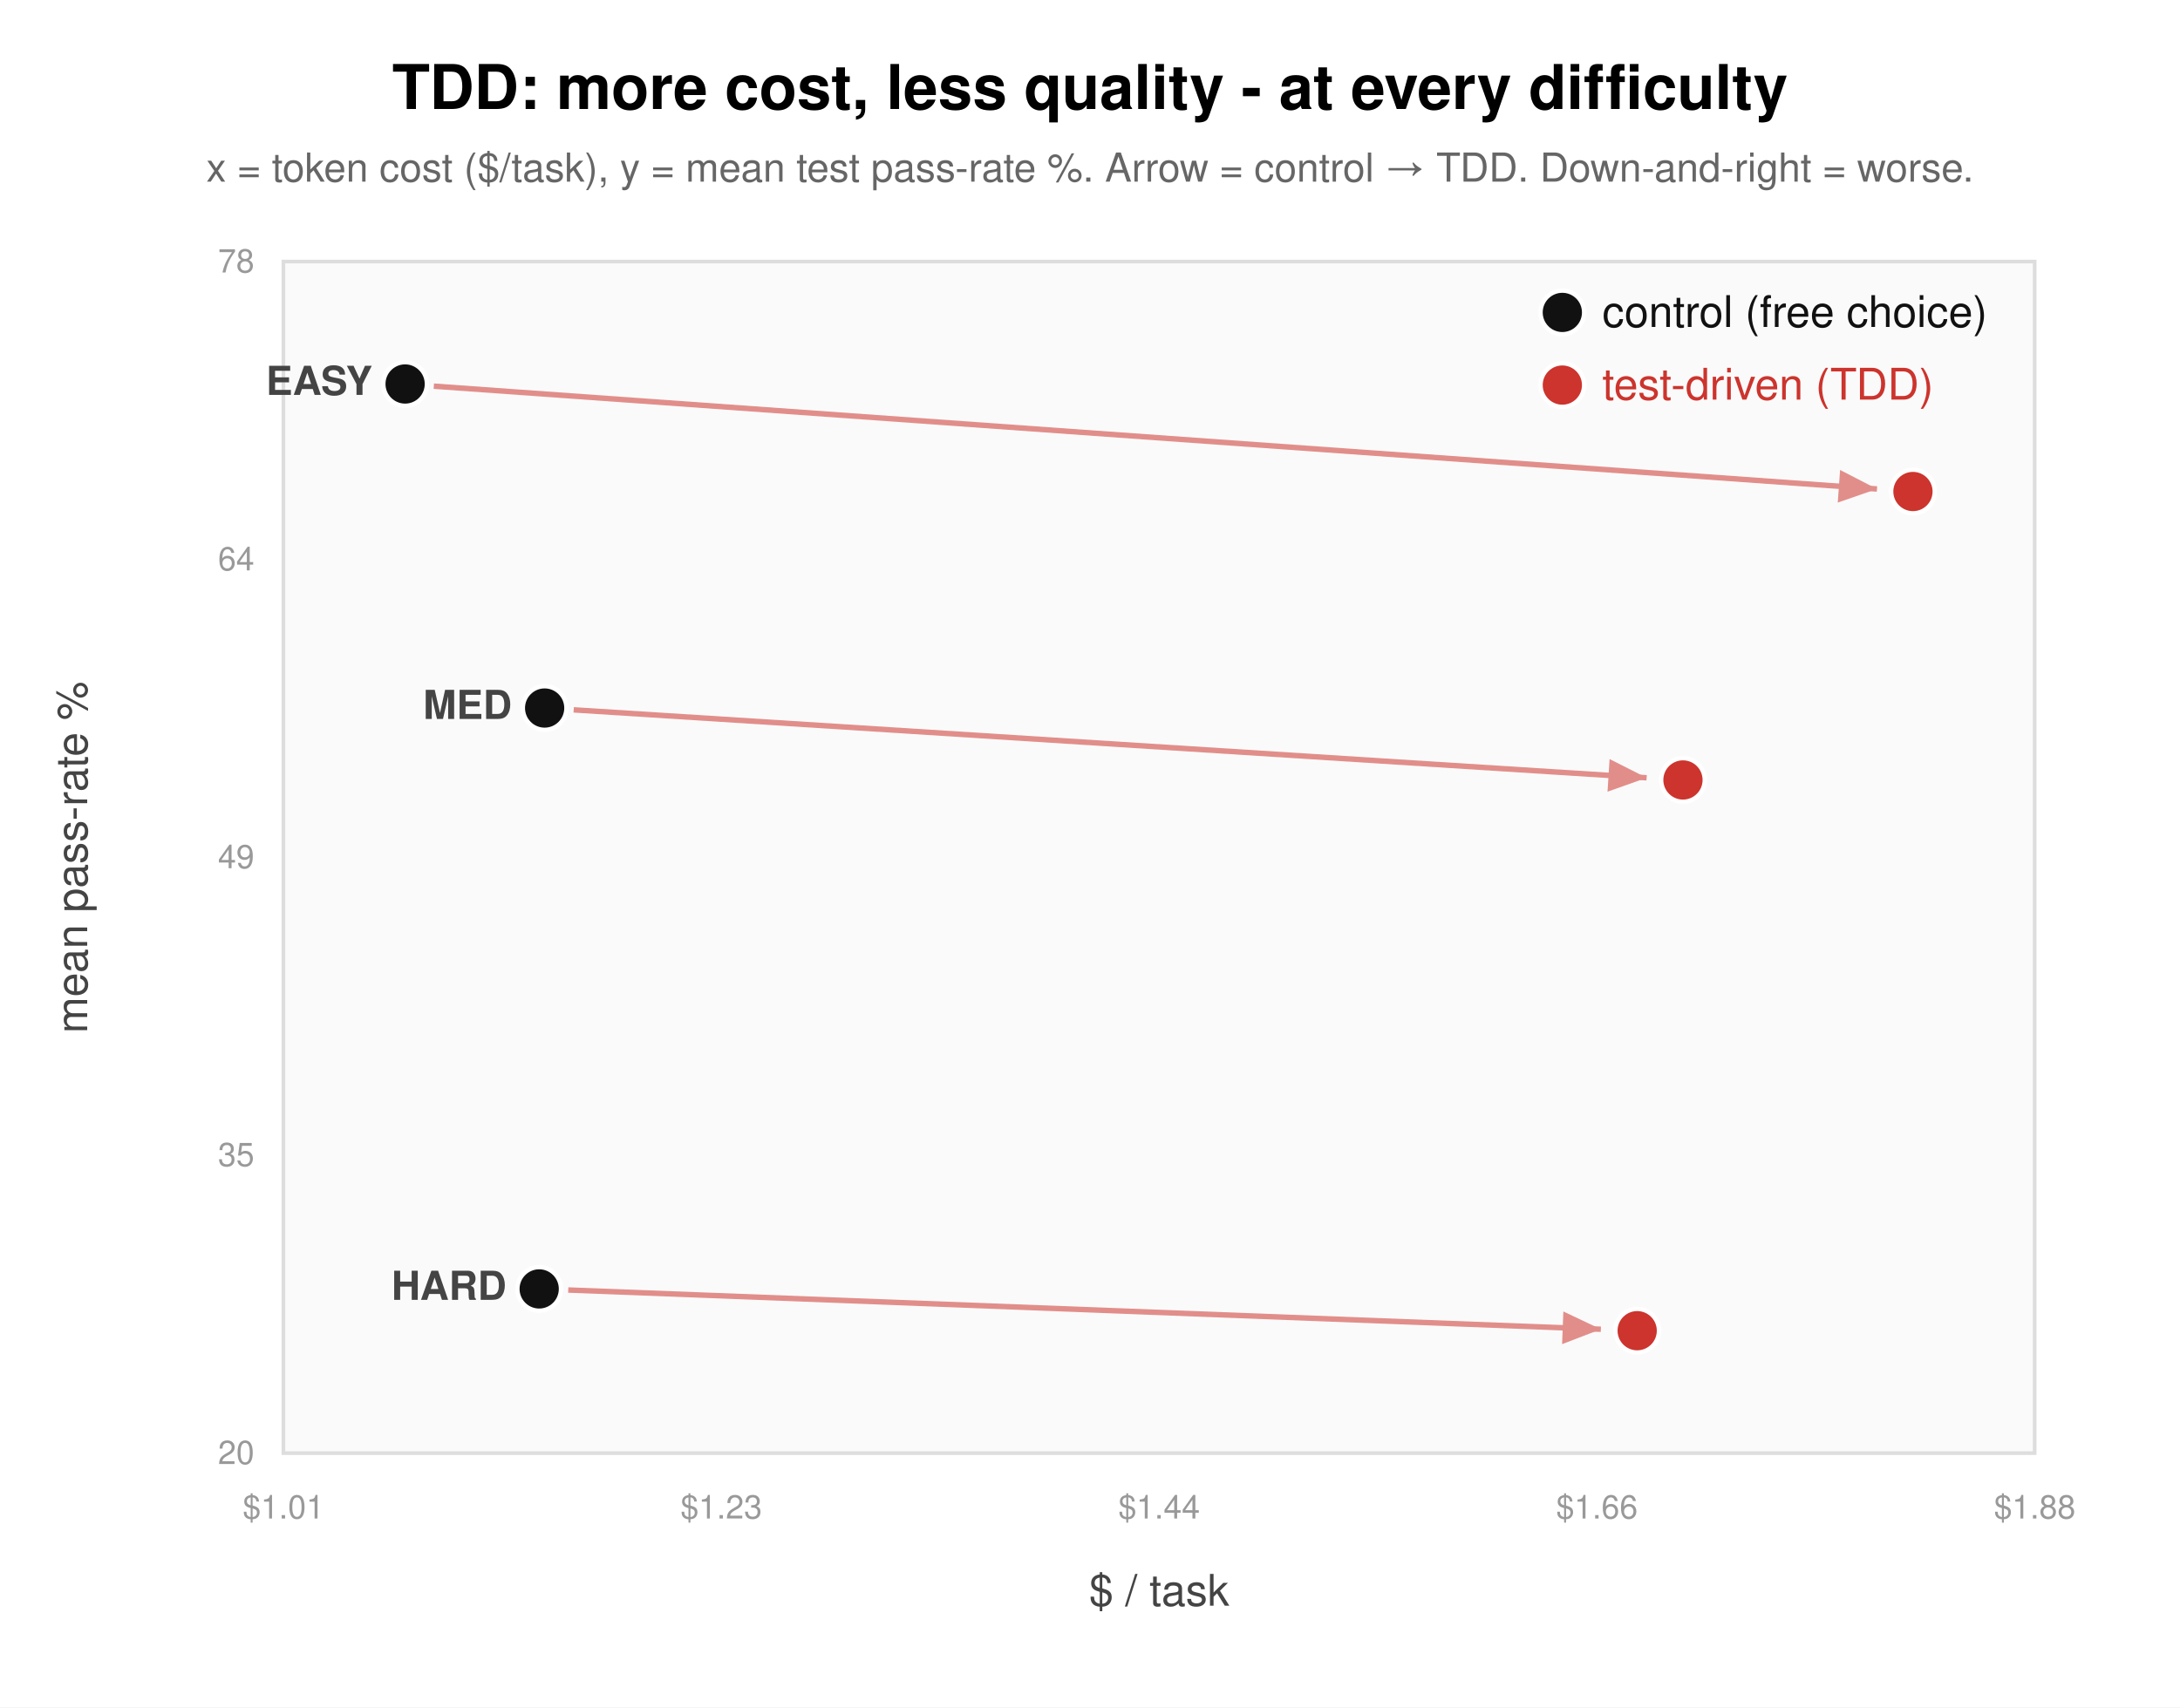
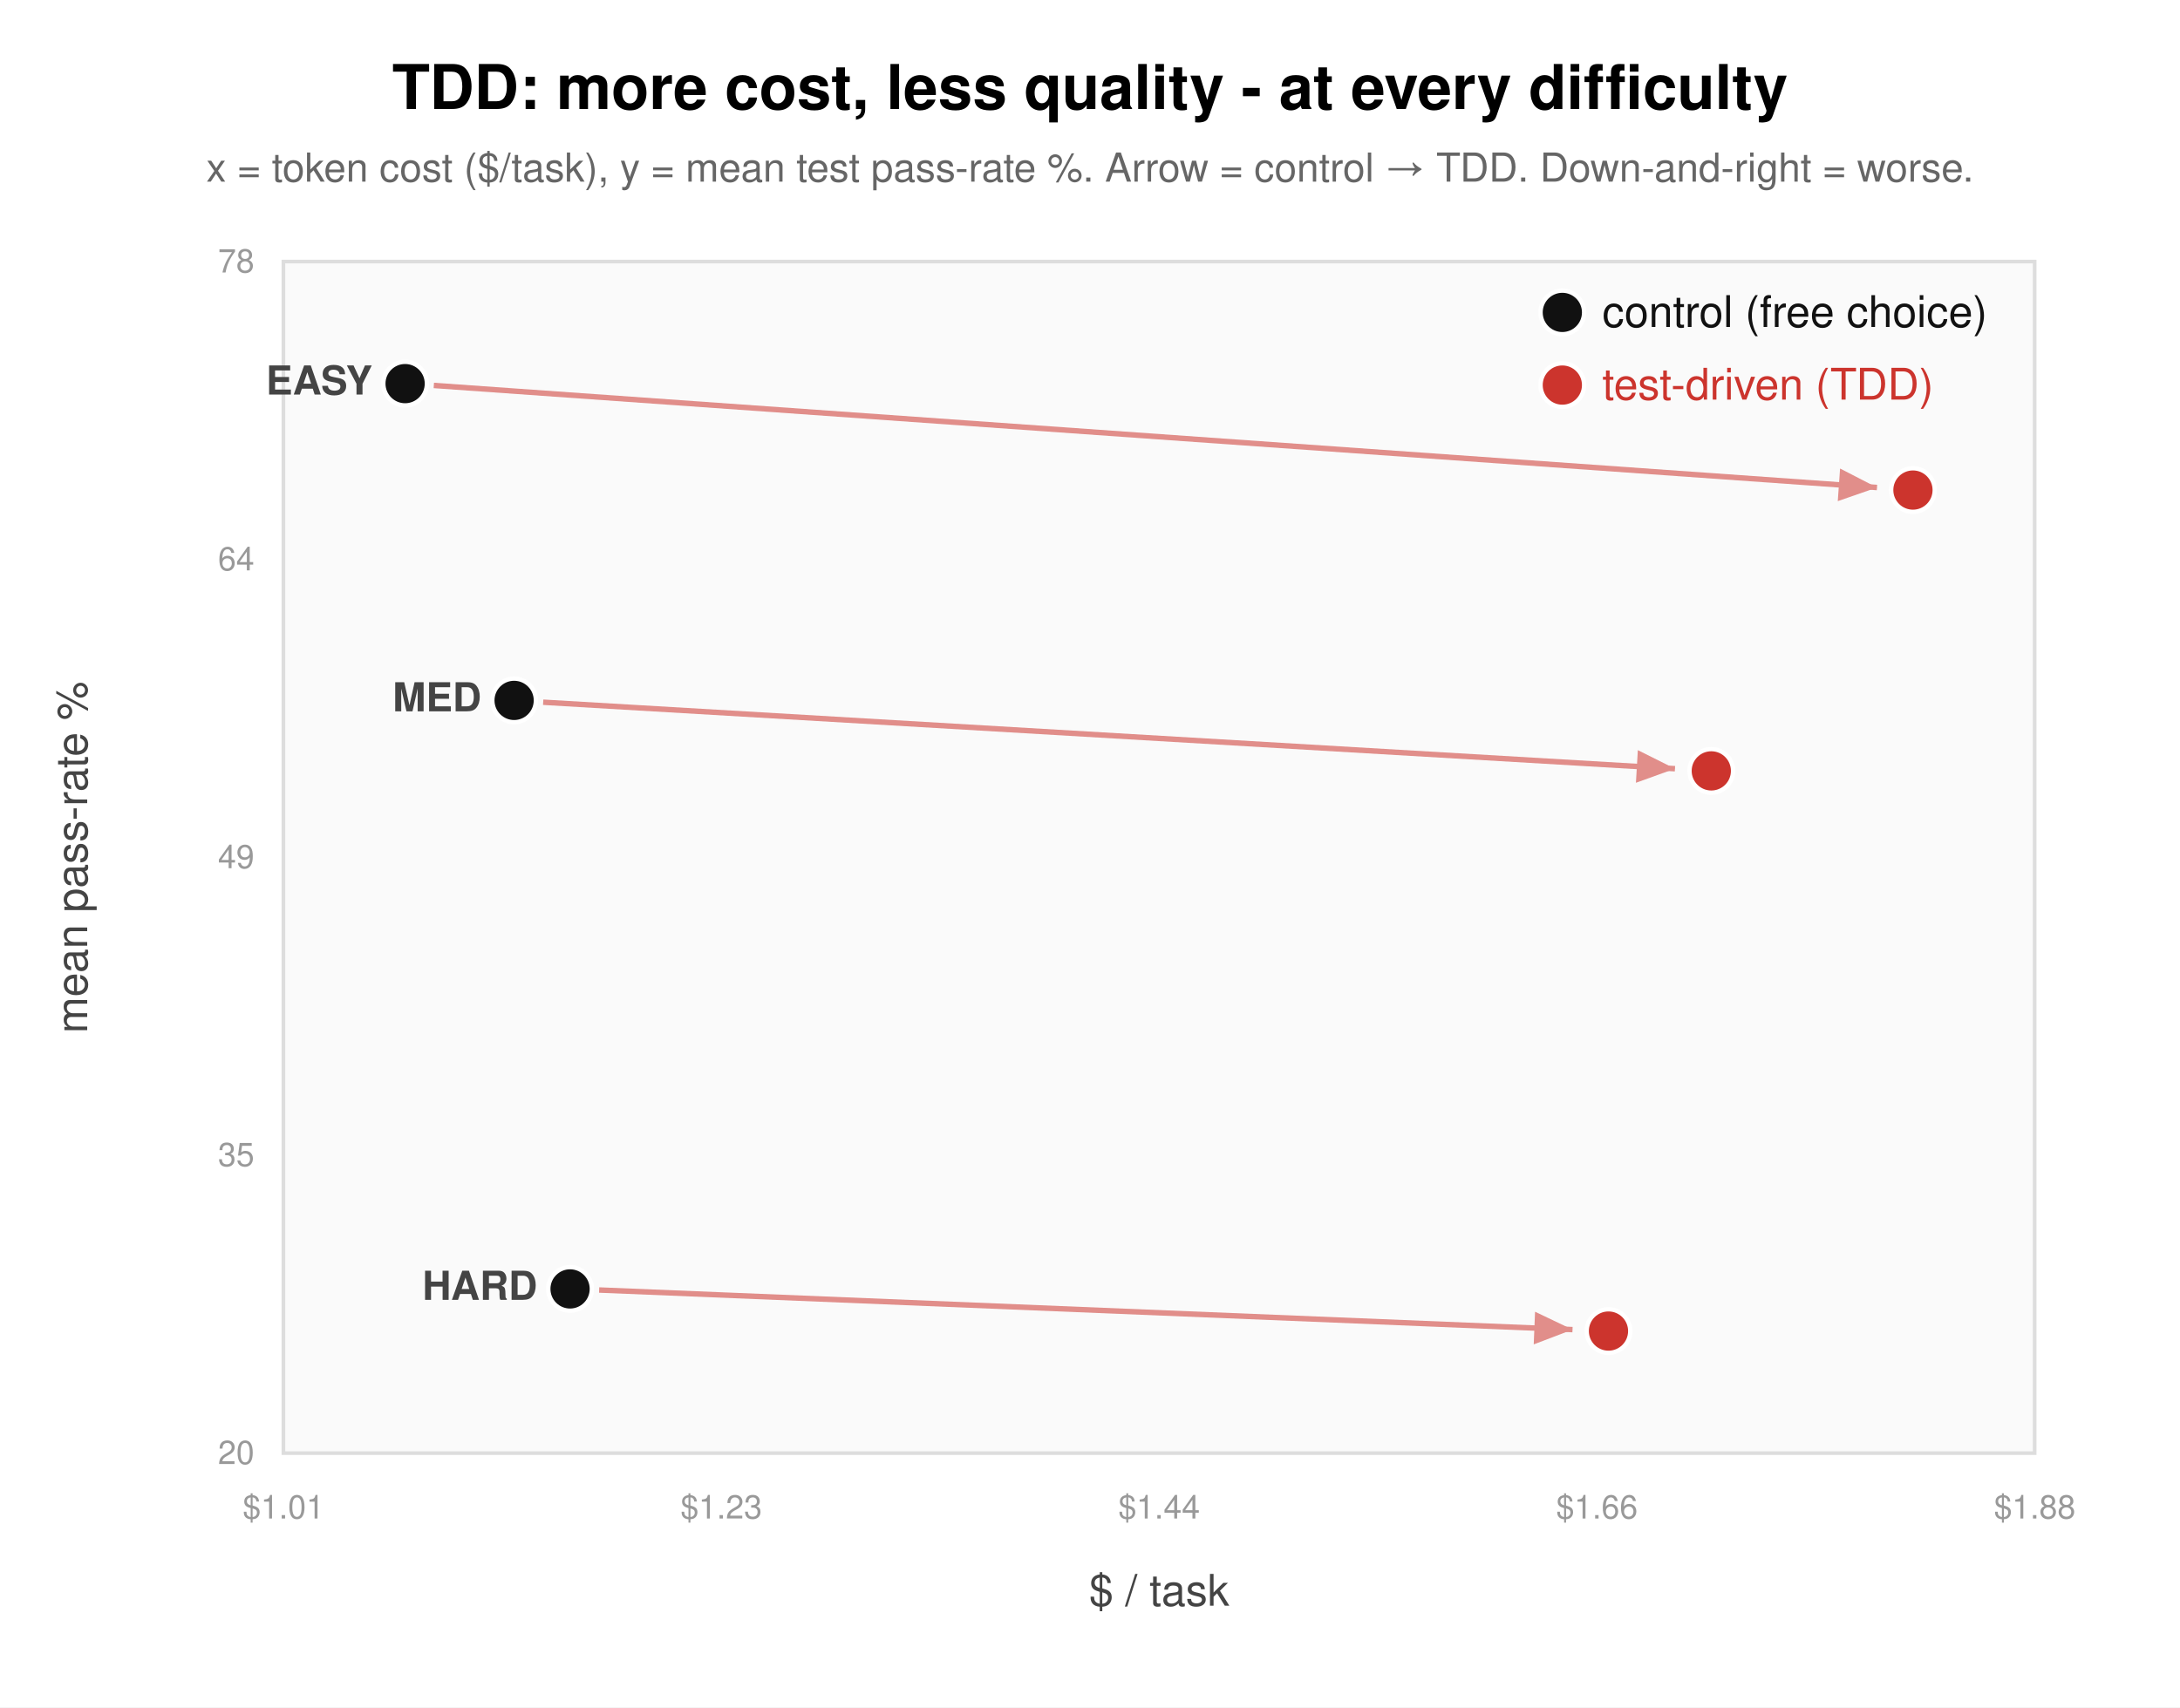
<svg xmlns="http://www.w3.org/2000/svg" width="600" height="470" font-family="-apple-system,Helvetica,Arial,sans-serif">
  <rect width="600" height="470" fill="white" />
  <text x="300" y="30" text-anchor="middle" font-size="17" font-weight="bold">TDD: more cost, less quality - at every difficulty</text>
  <text x="300" y="50" text-anchor="middle" font-size="11" fill="#666">x = token cost ($/task), y = mean test pass-rate %. Arrow = control → TDD. Down-and-right = worse.</text>
  <rect x="78" y="72" width="482" height="328" fill="#fafafa" stroke="#ddd" />
  <text x="319" y="442" text-anchor="middle" font-size="12" fill="#444">$ / task</text>
  <text transform="translate(24,236) rotate(-90)" text-anchor="middle" font-size="12" fill="#444">mean pass-rate %</text>
  <text x="78.0" y="418" text-anchor="middle" font-size="9" fill="#999">$1.01</text>
  <text x="70" y="403.0" text-anchor="end" font-size="9" fill="#999">20</text>
  <text x="198.5" y="418" text-anchor="middle" font-size="9" fill="#999">$1.23</text>
  <text x="70" y="321.0" text-anchor="end" font-size="9" fill="#999">35</text>
  <text x="319.0" y="418" text-anchor="middle" font-size="9" fill="#999">$1.44</text>
  <text x="70" y="239.0" text-anchor="end" font-size="9" fill="#999">49</text>
  <text x="439.5" y="418" text-anchor="middle" font-size="9" fill="#999">$1.66</text>
  <text x="70" y="157.0" text-anchor="end" font-size="9" fill="#999">64</text>
  <text x="560.0" y="418" text-anchor="middle" font-size="9" fill="#999">$1.88</text>
  <text x="70" y="75.0" text-anchor="end" font-size="9" fill="#999">78</text>
  <defs>
    <marker id="ar" markerWidth="9" markerHeight="9" refX="7" refY="3" orient="auto">
      <path d="M0,0 L7,3 L0,6 Z" fill="#CC342D" />
    </marker>
  </defs>
-   <line x1="119.4" y1="106.3" x2="516.6" y2="134.6" stroke="#CC342D" stroke-width="1.5" opacity="0.55" marker-end="url(#ar)" />
-   <circle cx="111.5" cy="105.7" r="6" fill="#111111" stroke="white" stroke-width="1.2" />
-   <circle cx="526.5" cy="135.3" r="6" fill="#CC342D" stroke="white" stroke-width="1.2" />
-   <text x="102.5" y="108.7" text-anchor="end" font-size="11" font-weight="600" fill="#444">EASY</text>
-   <line x1="157.9" y1="195.4" x2="453.2" y2="214.1" stroke="#CC342D" stroke-width="1.5" opacity="0.55" marker-end="url(#ar)" />
-   <circle cx="149.9" cy="194.9" r="6" fill="#111111" stroke="white" stroke-width="1.2" />
-   <circle cx="463.2" cy="214.7" r="6" fill="#CC342D" stroke="white" stroke-width="1.2" />
-   <text x="140.9" y="197.9" text-anchor="end" font-size="11" font-weight="600" fill="#444">MED</text>
-   <line x1="156.4" y1="355.1" x2="440.6" y2="365.9" stroke="#CC342D" stroke-width="1.5" opacity="0.55" marker-end="url(#ar)" />
-   <circle cx="148.4" cy="354.8" r="6" fill="#111111" stroke="white" stroke-width="1.2" />
-   <circle cx="450.6" cy="366.3" r="6" fill="#CC342D" stroke="white" stroke-width="1.2" />
-   <text x="139.4" y="357.8" text-anchor="end" font-size="11" font-weight="600" fill="#444">HARD</text>
+   <line x1="119.4" y1="106.1" x2="516.6" y2="134.2" stroke="#CC342D" stroke-width="1.5" opacity="0.55" marker-end="url(#ar)" />
+   <circle cx="111.5" cy="105.6" r="6" fill="#111111" stroke="white" stroke-width="1.2" />
+   <circle cx="526.5" cy="134.9" r="6" fill="#CC342D" stroke="white" stroke-width="1.2" />
+   <text x="102.5" y="108.6" text-anchor="end" font-size="11" font-weight="600" fill="#444">EASY</text>
+   <line x1="149.5" y1="193.3" x2="461.0" y2="211.6" stroke="#CC342D" stroke-width="1.5" opacity="0.55" marker-end="url(#ar)" />
+   <circle cx="141.5" cy="192.8" r="6" fill="#111111" stroke="white" stroke-width="1.2" />
+   <circle cx="471.0" cy="212.2" r="6" fill="#CC342D" stroke="white" stroke-width="1.2" />
+   <text x="132.5" y="195.8" text-anchor="end" font-size="11" font-weight="600" fill="#444">MED</text>
+   <line x1="164.9" y1="355.1" x2="432.8" y2="366.0" stroke="#CC342D" stroke-width="1.5" opacity="0.55" marker-end="url(#ar)" />
+   <circle cx="156.9" cy="354.8" r="6" fill="#111111" stroke="white" stroke-width="1.2" />
+   <circle cx="442.7" cy="366.4" r="6" fill="#CC342D" stroke="white" stroke-width="1.2" />
+   <text x="147.9" y="357.8" text-anchor="end" font-size="11" font-weight="600" fill="#444">HARD</text>
  <circle cx="430" cy="86" r="6" fill="#111111" stroke="white" stroke-width="1.2" />
  <text x="441" y="90" font-size="12" fill="#111">control (free choice)</text>
  <circle cx="430" cy="106" r="6" fill="#CC342D" stroke="white" stroke-width="1.2" />
  <text x="441" y="110" font-size="12" fill="#CC342D">test-driven (TDD)</text>
</svg>
